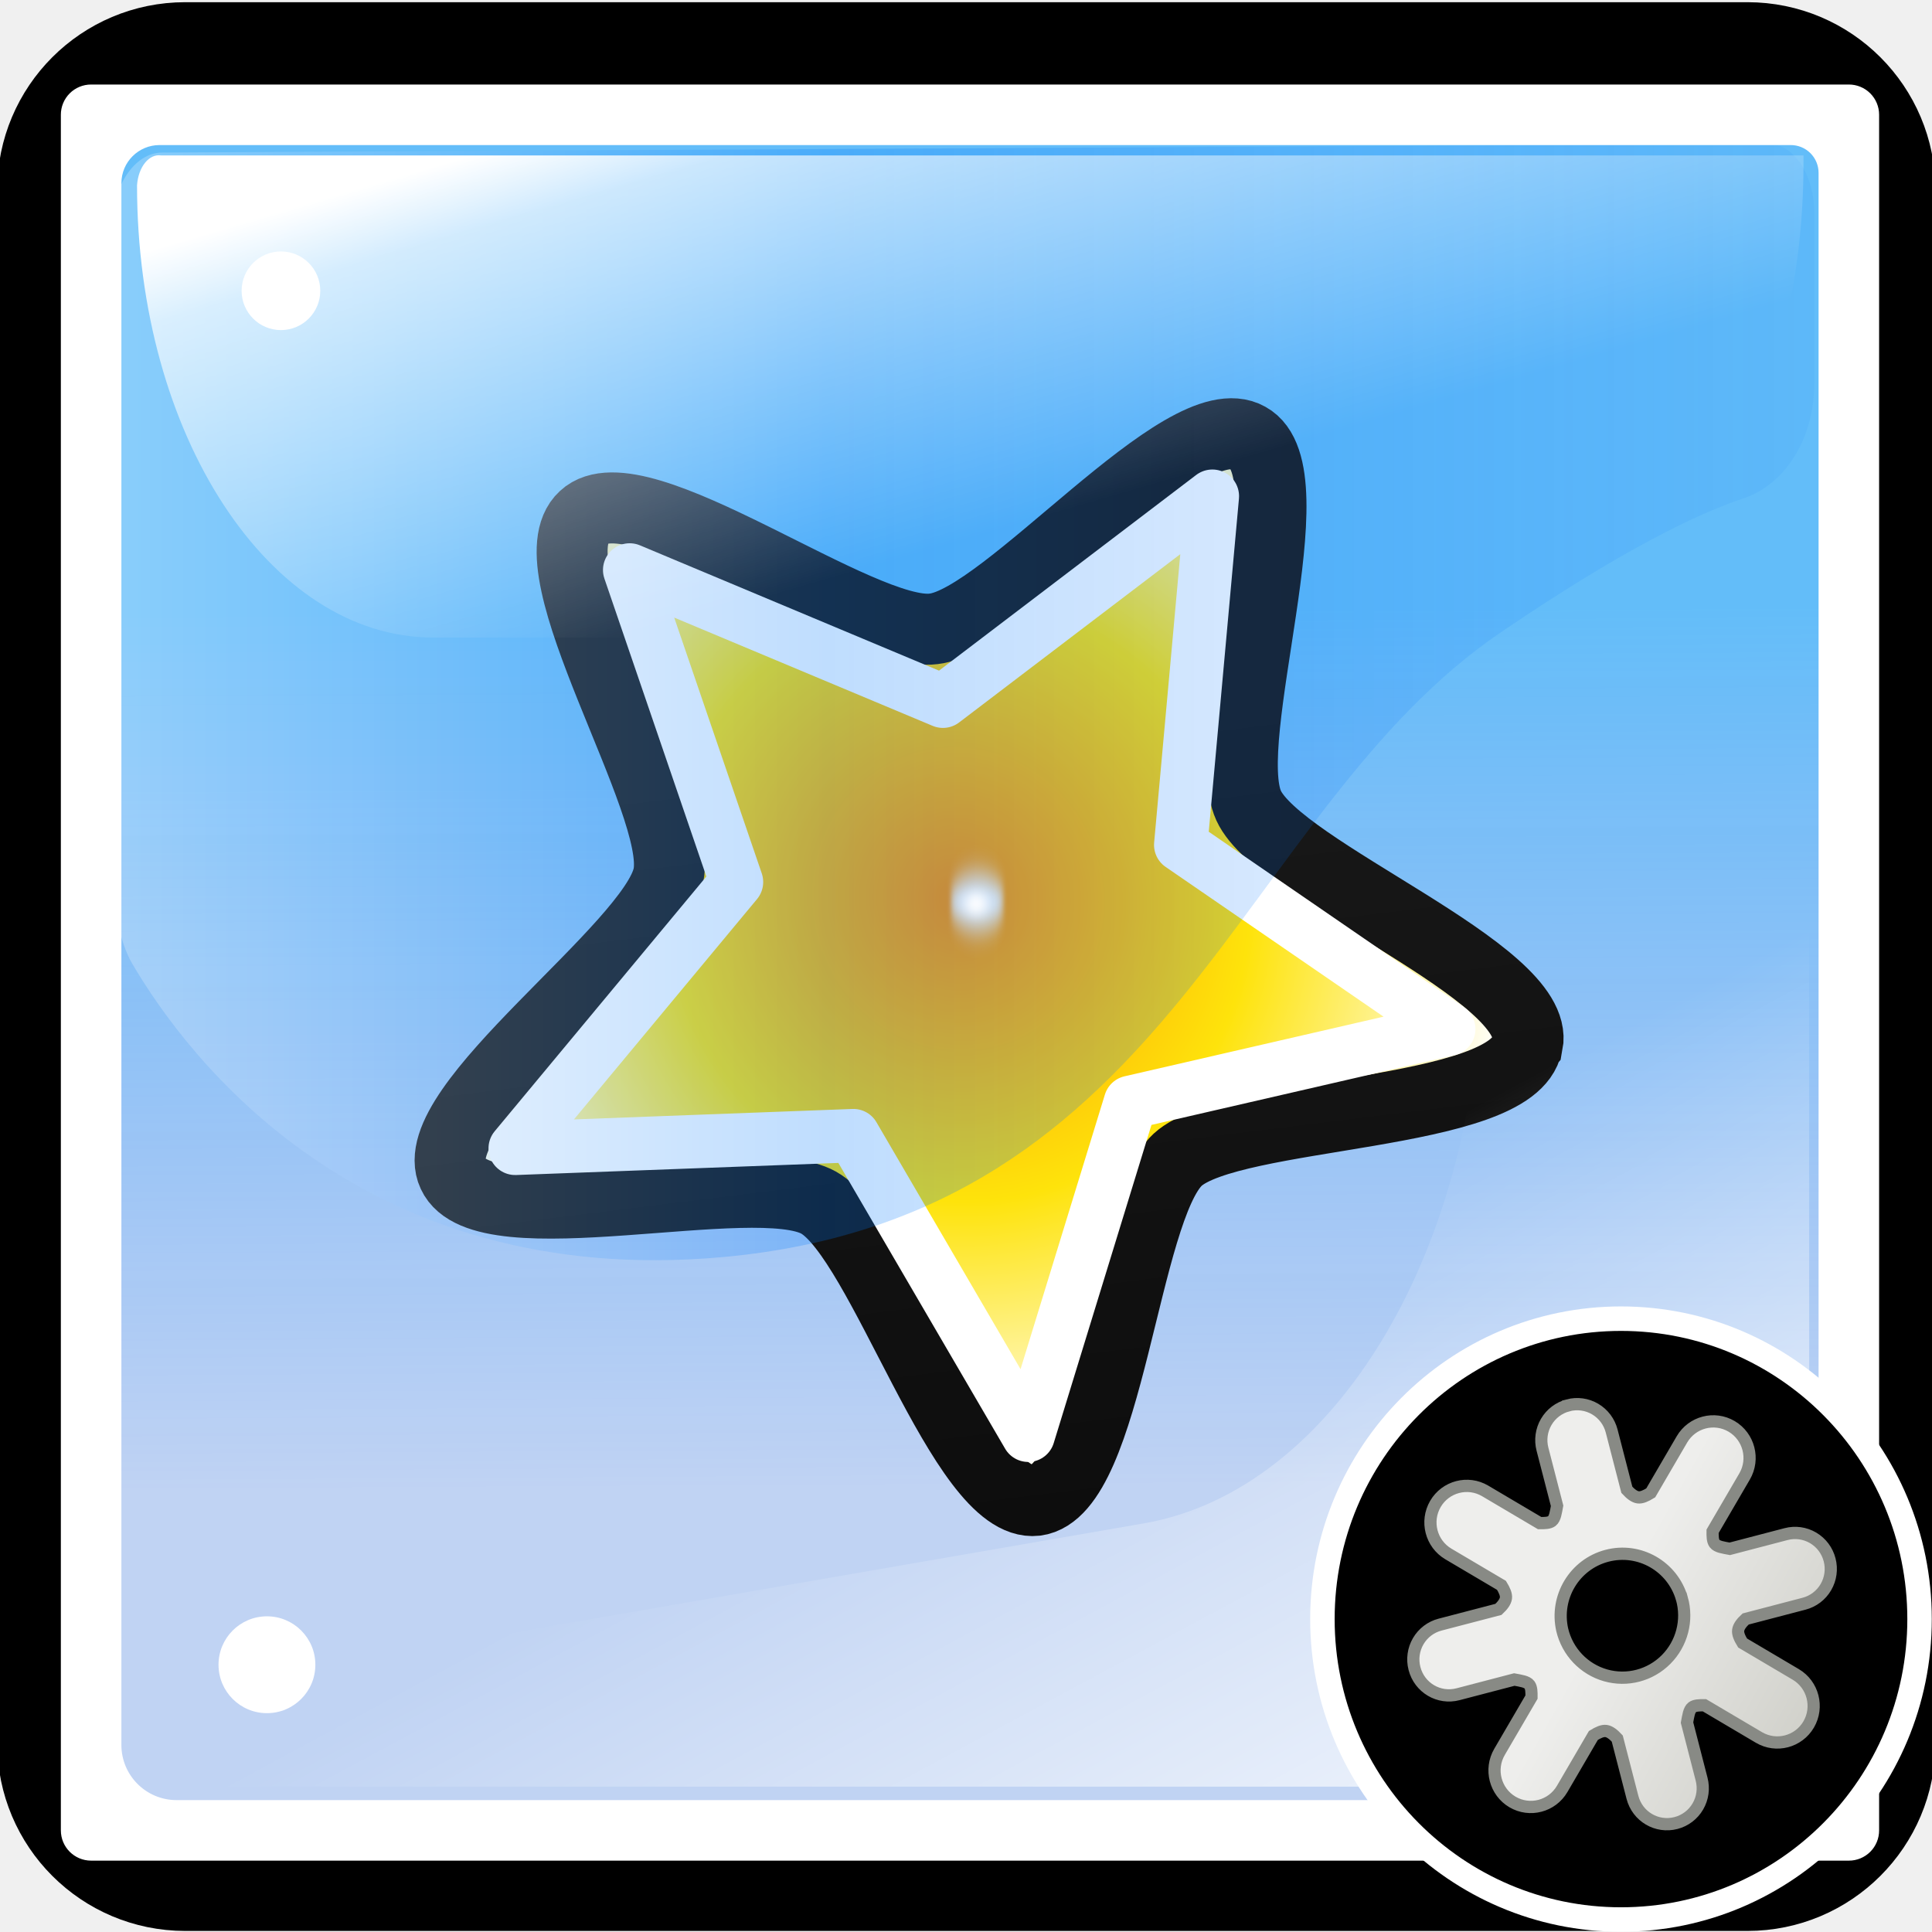
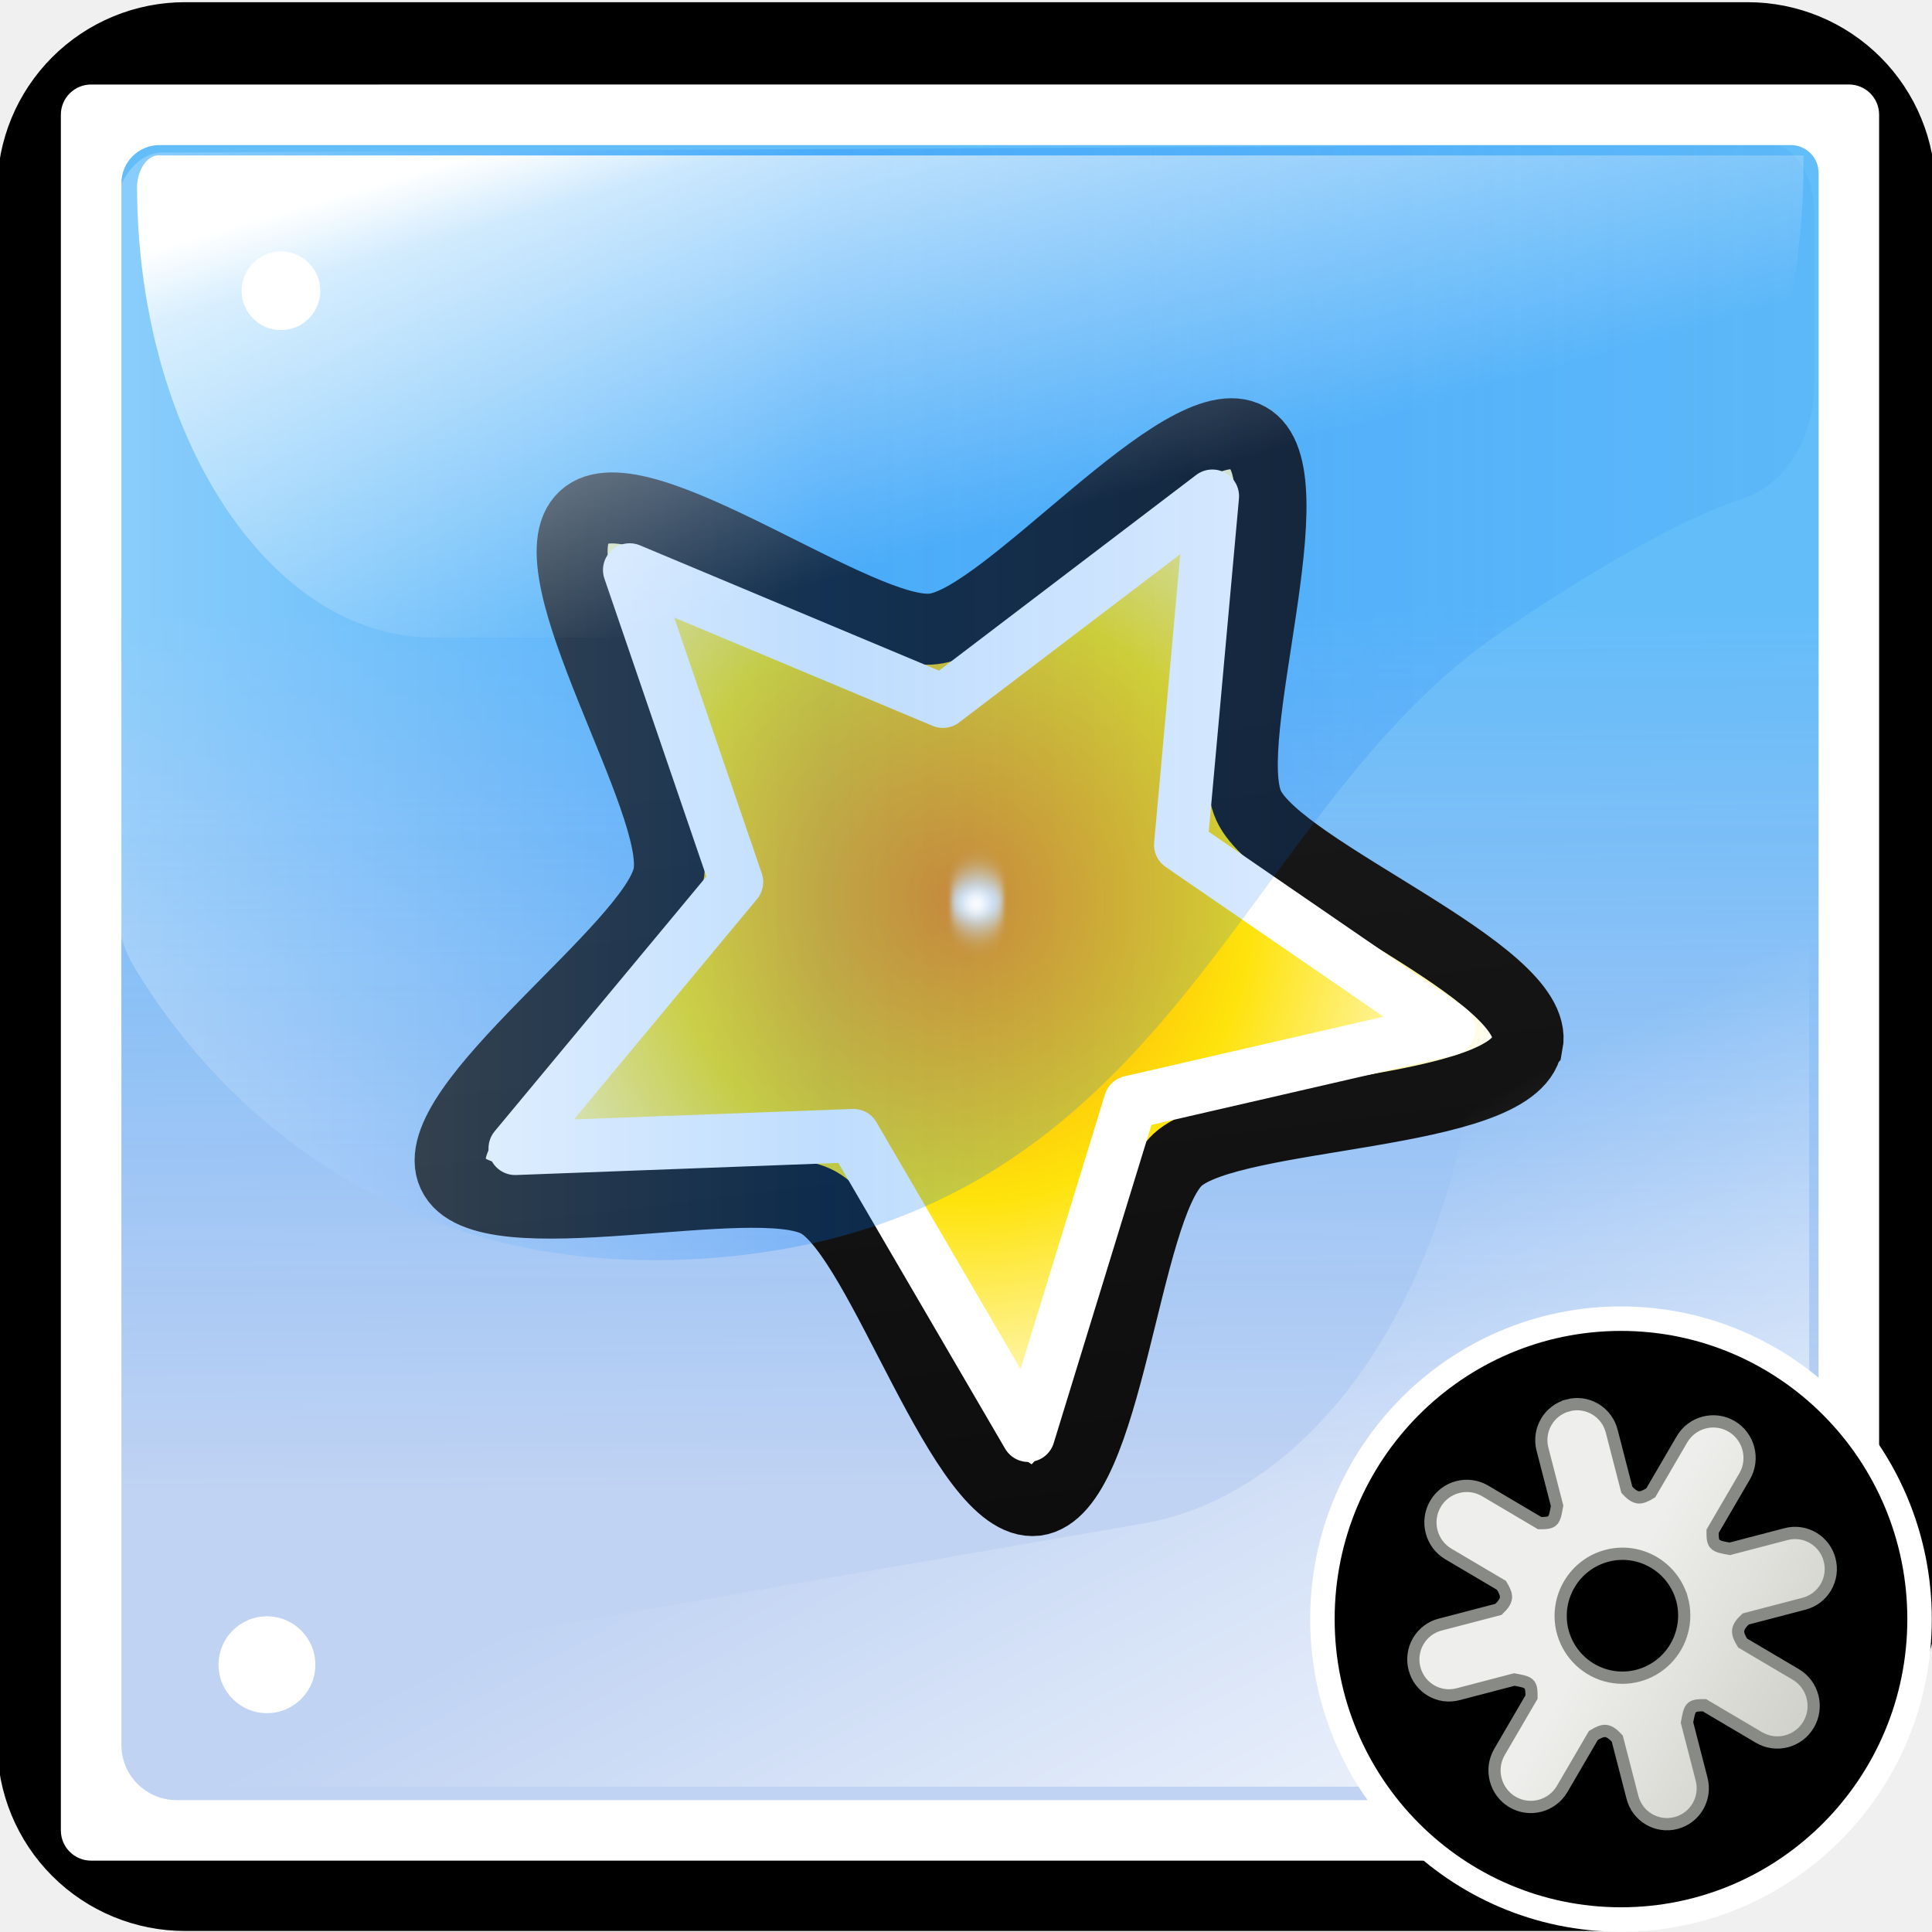
<svg xmlns="http://www.w3.org/2000/svg" xmlns:xlink="http://www.w3.org/1999/xlink" width="48" height="48">
  <defs>
    <linearGradient id="h">
      <stop offset="0" stop-color="#fff" />
      <stop offset=".42" stop-color="#0078fb" />
      <stop offset="1" stop-color="#0068fb" stop-opacity=".225" />
    </linearGradient>
    <linearGradient id="g">
      <stop offset=".096" stop-color="#fff" />
      <stop offset=".167" stop-color="#fff" stop-opacity=".68" />
      <stop offset="1" stop-color="#fff" stop-opacity="0" />
    </linearGradient>
    <linearGradient id="f">
      <stop offset=".098" stop-color="#fff" />
      <stop offset=".226" stop-color="#fff" stop-opacity=".692" />
      <stop offset=".652" stop-color="#fff" stop-opacity=".302" />
      <stop offset="1" stop-color="#fff" stop-opacity="0" />
    </linearGradient>
    <linearGradient id="e">
      <stop offset="0" stop-color="#059bff" stop-opacity=".885" />
      <stop offset="1" stop-color="#0562ff" stop-opacity=".302" />
    </linearGradient>
    <linearGradient id="d">
      <stop offset="0" stop-color="#191919" />
      <stop offset="1" stop-color="#0d0d0d" />
    </linearGradient>
    <linearGradient id="c">
      <stop offset="0" stop-color="#ff8f05" />
      <stop offset=".522" stop-color="#fee30b" />
      <stop offset="1" stop-color="#fff" />
    </linearGradient>
    <linearGradient xlink:href="#d" id="l" gradientUnits="userSpaceOnUse" x1="5.83" y1="6.7" x2="12.91" y2="13.2" />
    <linearGradient xlink:href="#e" id="j" x1="24.345" y1="16.99" x2="24.401" y2="31.545" gradientUnits="userSpaceOnUse" gradientTransform="matrix(.99346 0 0 1.49262 .157 -10.13)" />
    <linearGradient xlink:href="#f" id="p" x1="5.123" y1="9.98" x2="6.882" y2="19.22" gradientUnits="userSpaceOnUse" />
    <linearGradient xlink:href="#g" id="o" x1="44.361" y1="36.189" x2="40.146" y2="24.415" gradientUnits="userSpaceOnUse" />
    <linearGradient xlink:href="#h" id="n" x1="2.631" y1="19.102" x2="45.217" y2="19.102" gradientUnits="userSpaceOnUse" />
    <linearGradient xlink:href="#i" id="r" x1="7.598" y1="7.681" x2="12.404" y2="12.336" gradientUnits="userSpaceOnUse" gradientTransform="matrix(1.12453 -.29235 .29238 1.1244 47.126 26.974)" />
    <linearGradient id="i">
      <stop offset="0" stop-color="#eeeeec" />
      <stop offset="1" stop-color="#d2d2cc" />
    </linearGradient>
    <filter id="m" width="1.832" height="1.832" x="-.416" y="-.416" color-interpolation-filters="sRGB">
      <feGaussianBlur stdDeviation=".13" />
    </filter>
    <filter id="q" x="-.642" y="-.642" width="2.283" height="2.283" color-interpolation-filters="sRGB">
      <feGaussianBlur stdDeviation=".156" />
    </filter>
    <radialGradient xlink:href="#c" id="k" cx="7.18" cy="8.2" r="6.59" fx="7.18" fy="8.2" gradientTransform="matrix(.9 .5558 -.5314 .8606 5.08 -2.85)" gradientUnits="userSpaceOnUse" />
  </defs>
-   <rect width="45.579" height="45.342" x="1.219" y="1.343" ry="3.383" fill="url(#j)" fill-opacity=".676" stroke="#000" stroke-width="2.577" stroke-linecap="round" stroke-linejoin="round" paint-order="fill markers stroke" />
+   <path d="M4.601 1.343h38.813a3.375 3.375 0 0 1 3.383 3.383v35.42c0 1.873-4.365 6.54-6.24 6.54H4.602a3.375 3.375 0 0 1-3.382-3.383V4.726A3.375 3.375 0 0 1 4.6 1.343" fill="url(#j)" fill-opacity=".676" stroke="#000" stroke-width="2.577" stroke-linecap="round" stroke-linejoin="round" paint-order="fill markers stroke" />
  <path fill="url(#k)" fill-rule="evenodd" stroke="url(#l)" stroke-width=".85" d="M13.51 5.1c.44.77-2.18 2.89-2.29 3.76-.1.88 1.95 3.55 1.36 4.2-.6.64-3.43-1.19-4.3-1.02-.86.17-2.76 2.95-3.56 2.58-.8-.36.07-3.62-.36-4.39S.69 8.51.8 7.63c.1-.87 3.47-1.05 4.06-1.7.6-.64.51-4.01 1.38-4.18.86-.18 2.07 2.97 2.87 3.34s3.97-.76 4.4 0z" enable-background="accumulate" overflow="visible" style="marker:none" transform="matrix(1.57498 1.34567 -1.34888 1.57992 23.54 -.285)" />
  <path fill="none" stroke="#fff" stroke-linejoin="round" stroke-width="2.23" d="m43.15 26.6-13.29 3.06-4.27 13.9-7.3-12.51-14.12.53 9.24-11.12L8.95 7.43l13.08 5.48 11.25-8.56-1.32 14.56Z" enable-background="accumulate" overflow="visible" style="marker:none" transform="translate(10.319 9.74)scale(.595)" />
  <path fill="#fffdfc" fill-rule="evenodd" d="M8.5 7.99a.37.37 0 0 1-.38.37.37.37 0 0 1-.37-.37.37.37 0 0 1 .37-.38.37.37 0 0 1 .37.37" filter="url(#m)" transform="rotate(36.96 7.509 32.803)scale(1.80471)" />
  <path d="M2.631 11.374V21.92c0 .453.21 1.123.512 1.46 1.39 1.553 5.751 5.35 14.786 4.81 11.314-.676 12.855-7.292 19.433-10.223 3.026-1.35 4.93-1.95 6.105-2.206.947-.206 1.75-.917 1.75-1.895V11.1a1.136 1.136 44.899 0 0-1.14-1.136l-40.183.141a1.267 1.267 134.899 0 0-1.263 1.268" transform="matrix(.99346 0 0 1.5173 .157 -11.542)" opacity=".25" fill="url(#n)" paint-order="fill markers stroke" />
  <path d="M45.462 22.338V35.74a1.096 1.096 135 0 1-1.096 1.095H2.94a.094.094 80.722 0 1-.03-.182l.35-.117a52 52 167.435 0 1 10.57-2.356l14.994-1.728a9.534 9.534 131.713 0 0 8.443-9.471v-.229a1.456 1.456 135.066 0 1 1.459-1.456l5.708.014a1.03 1.03 45.066 0 1 1.027 1.028" transform="matrix(.99346 0 0 1.49262 -.216 -10.591)" fill="url(#o)" paint-order="fill markers stroke" />
  <path transform="matrix(.99346 0 0 1.5173 .157 -10.816)" d="M3.875 9.674h41.069v.139a7.755 7.755 135 0 1-7.756 7.755H10.676a7.407 7.407 45 0 1-7.407-7.407.55.55 141.248 0 1 .606-.487" fill="url(#p)" paint-order="fill markers stroke" />
  <circle cx="6.632" cy="41.36" r="1.203" fill="#fff" paint-order="fill markers stroke" />
  <circle cx="6.98" cy="7.224" r=".977" fill="#fff" paint-order="fill markers stroke" />
  <circle cx="39.024" cy="40.459" r=".714" fill="#fff" paint-order="fill markers stroke" />
  <circle cx="24.25" cy="22.455" r=".291" fill="#fff" paint-order="fill markers stroke" filter="url(#q)" />
-   <path style="-inkscape-stroke:none" d="M2.264 2.1a.75.75 0 0 0-.752.752v42.623c0 .415.336.752.752.752h43.67a.75.75 0 0 0 .752-.752V2.852a.75.75 0 0 0-.752-.752Zm1.698 1.504H44.49a.69.69 45 0 1 .692.691v39.143a1.285 1.285 135 0 1-1.285 1.285H4.384a1.37 1.37 45 0 1-1.368-1.368V4.55a.947.947 135 0 1 .946-.946" color="#000" fill="#fff" paint-order="markers stroke fill" />
+   <path style="-inkscape-stroke:none" d="M2.264 2.1a.75.75 0 0 0-.752.752v42.623c0 .415.336.752.752.752h42.542c.415 0 1.88-1.765 1.88-2.18V2.851a.75.75 0 0 0-.752-.752Zm1.698 1.504H44.49a.69.69 45 0 1 .692.691v39.143a1.285 1.285 135 0 1-1.285 1.285H4.384a1.37 1.37 45 0 1-1.368-1.368V4.55a.947.947 135 0 1 .946-.946" color="#000" fill="#fff" paint-order="markers stroke fill" />
  <ellipse ry="7.464" rx="7.418" cy="40.226" cx="40.273" style="marker:none" color="#000" overflow="visible" stroke="#fff" stroke-width=".608" enable-background="accumulate" />
  <g color="#000">
    <path style="marker:none" d="M60.644 33.586a2.176 2.176 0 1 1-4.21 1.095 2.176 2.176 0 0 1 4.21-1.095zM56.64 26.83a1.255 1.255 0 0 0-.9 1.533l.514 1.978c-.045.235-.07.448-.186.536-.092.07-.254.073-.428.07l-1.918-1.125a1.28 1.28 0 0 0-1.75.455 1.28 1.28 0 0 0 .455 1.75l1.87 1.097c.104.168.173.321.156.447s-.117.259-.263.393l-2.054.534a1.255 1.255 0 0 0-.901 1.534c.175.675.86 1.076 1.534.901l1.978-.514c.235.044.448.07.536.185.07.093.072.254.07.429l-1.126 1.917a1.28 1.28 0 0 0 .455 1.75 1.28 1.28 0 0 0 1.75-.455l1.098-1.87c.168-.104.321-.173.447-.156s.259.117.393.263l.535 2.054c.175.675.86 1.076 1.534.9a1.255 1.255 0 0 0 .9-1.533l-.514-1.978c.044-.235.07-.447.186-.536.092-.07.254-.072.428-.07l1.917 1.126a1.28 1.28 0 0 0 1.75-.455 1.28 1.28 0 0 0-.455-1.75l-1.869-1.098c-.104-.167-.174-.32-.157-.446.017-.127.118-.26.264-.394l2.054-.534a1.255 1.255 0 0 0 .9-1.534 1.255 1.255 0 0 0-1.533-.9l-1.978.514c-.235-.044-.448-.07-.536-.186-.07-.092-.073-.254-.07-.428l1.125-1.917a1.28 1.28 0 0 0-.455-1.75 1.28 1.28 0 0 0-1.75.455l-1.098 1.87c-.167.103-.32.173-.446.156-.127-.017-.26-.118-.394-.263l-.534-2.055a1.255 1.255 0 0 0-1.534-.9z" overflow="visible" fill="none" stroke="#000" stroke-width=".859" enable-background="accumulate" transform="matrix(.70607 0 0 .71045 -.916 16.208)" />
    <path d="M60.479 33.088a2.176 2.176 0 1 1-4.211 1.095 2.176 2.176 0 0 1 4.21-1.095zm-4.005-6.756a1.255 1.255 0 0 0-.901 1.534l.514 1.978c-.044.234-.07.447-.185.535-.093.07-.254.073-.429.071l-1.917-1.126a1.28 1.28 0 0 0-1.75.455 1.28 1.28 0 0 0 .455 1.75l1.87 1.098c.103.167.173.32.156.446s-.118.26-.263.394L51.969 34a1.255 1.255 0 0 0-.9 1.533c.175.675.859 1.077 1.533.901l1.979-.514c.234.044.447.07.535.186.07.092.073.253.071.428l-1.126 1.917a1.28 1.28 0 0 0 .455 1.75 1.28 1.28 0 0 0 1.75-.455l1.098-1.87c.167-.103.32-.173.447-.156.126.017.258.118.393.263l.534 2.054c.175.675.86 1.076 1.534.901a1.255 1.255 0 0 0 .9-1.534l-.513-1.978c.044-.234.07-.447.185-.535.093-.07.254-.073.429-.071l1.917 1.126a1.28 1.28 0 0 0 1.75-.455 1.28 1.28 0 0 0-.455-1.75l-1.87-1.098c-.104-.167-.173-.32-.156-.446.017-.127.117-.26.263-.394l2.054-.534a1.255 1.255 0 0 0 .901-1.534 1.255 1.255 0 0 0-1.534-.9l-1.978.514c-.235-.044-.447-.07-.536-.186-.07-.092-.072-.253-.07-.428l1.126-1.917a1.28 1.28 0 0 0-.455-1.75 1.28 1.28 0 0 0-1.75.455l-1.098 1.87c-.168.103-.321.173-.447.156s-.259-.118-.393-.263l-.534-2.054a1.255 1.255 0 0 0-1.534-.901z" style="marker:none" overflow="visible" fill="url(#r)" fill-rule="evenodd" stroke="#888a85" stroke-width=".429" enable-background="accumulate" transform="matrix(.70607 0 0 .71045 -.916 16.208)" />
  </g>
</svg>
